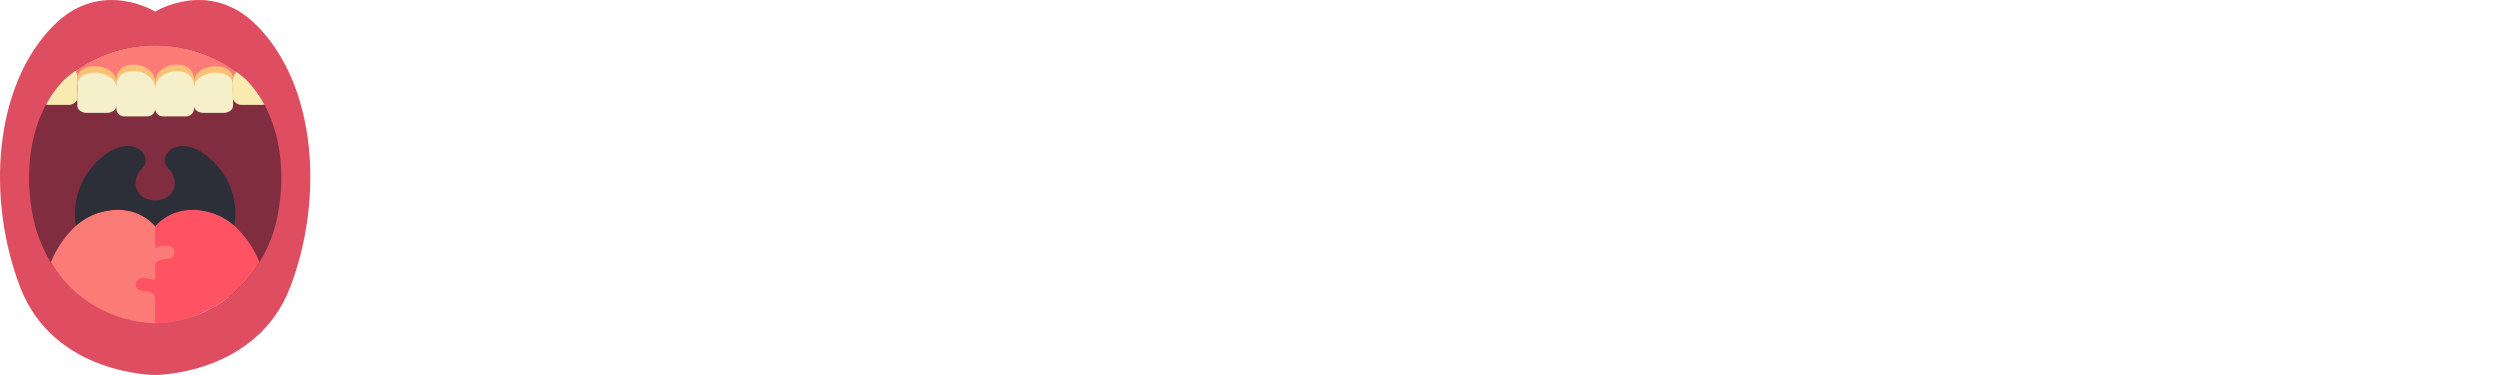
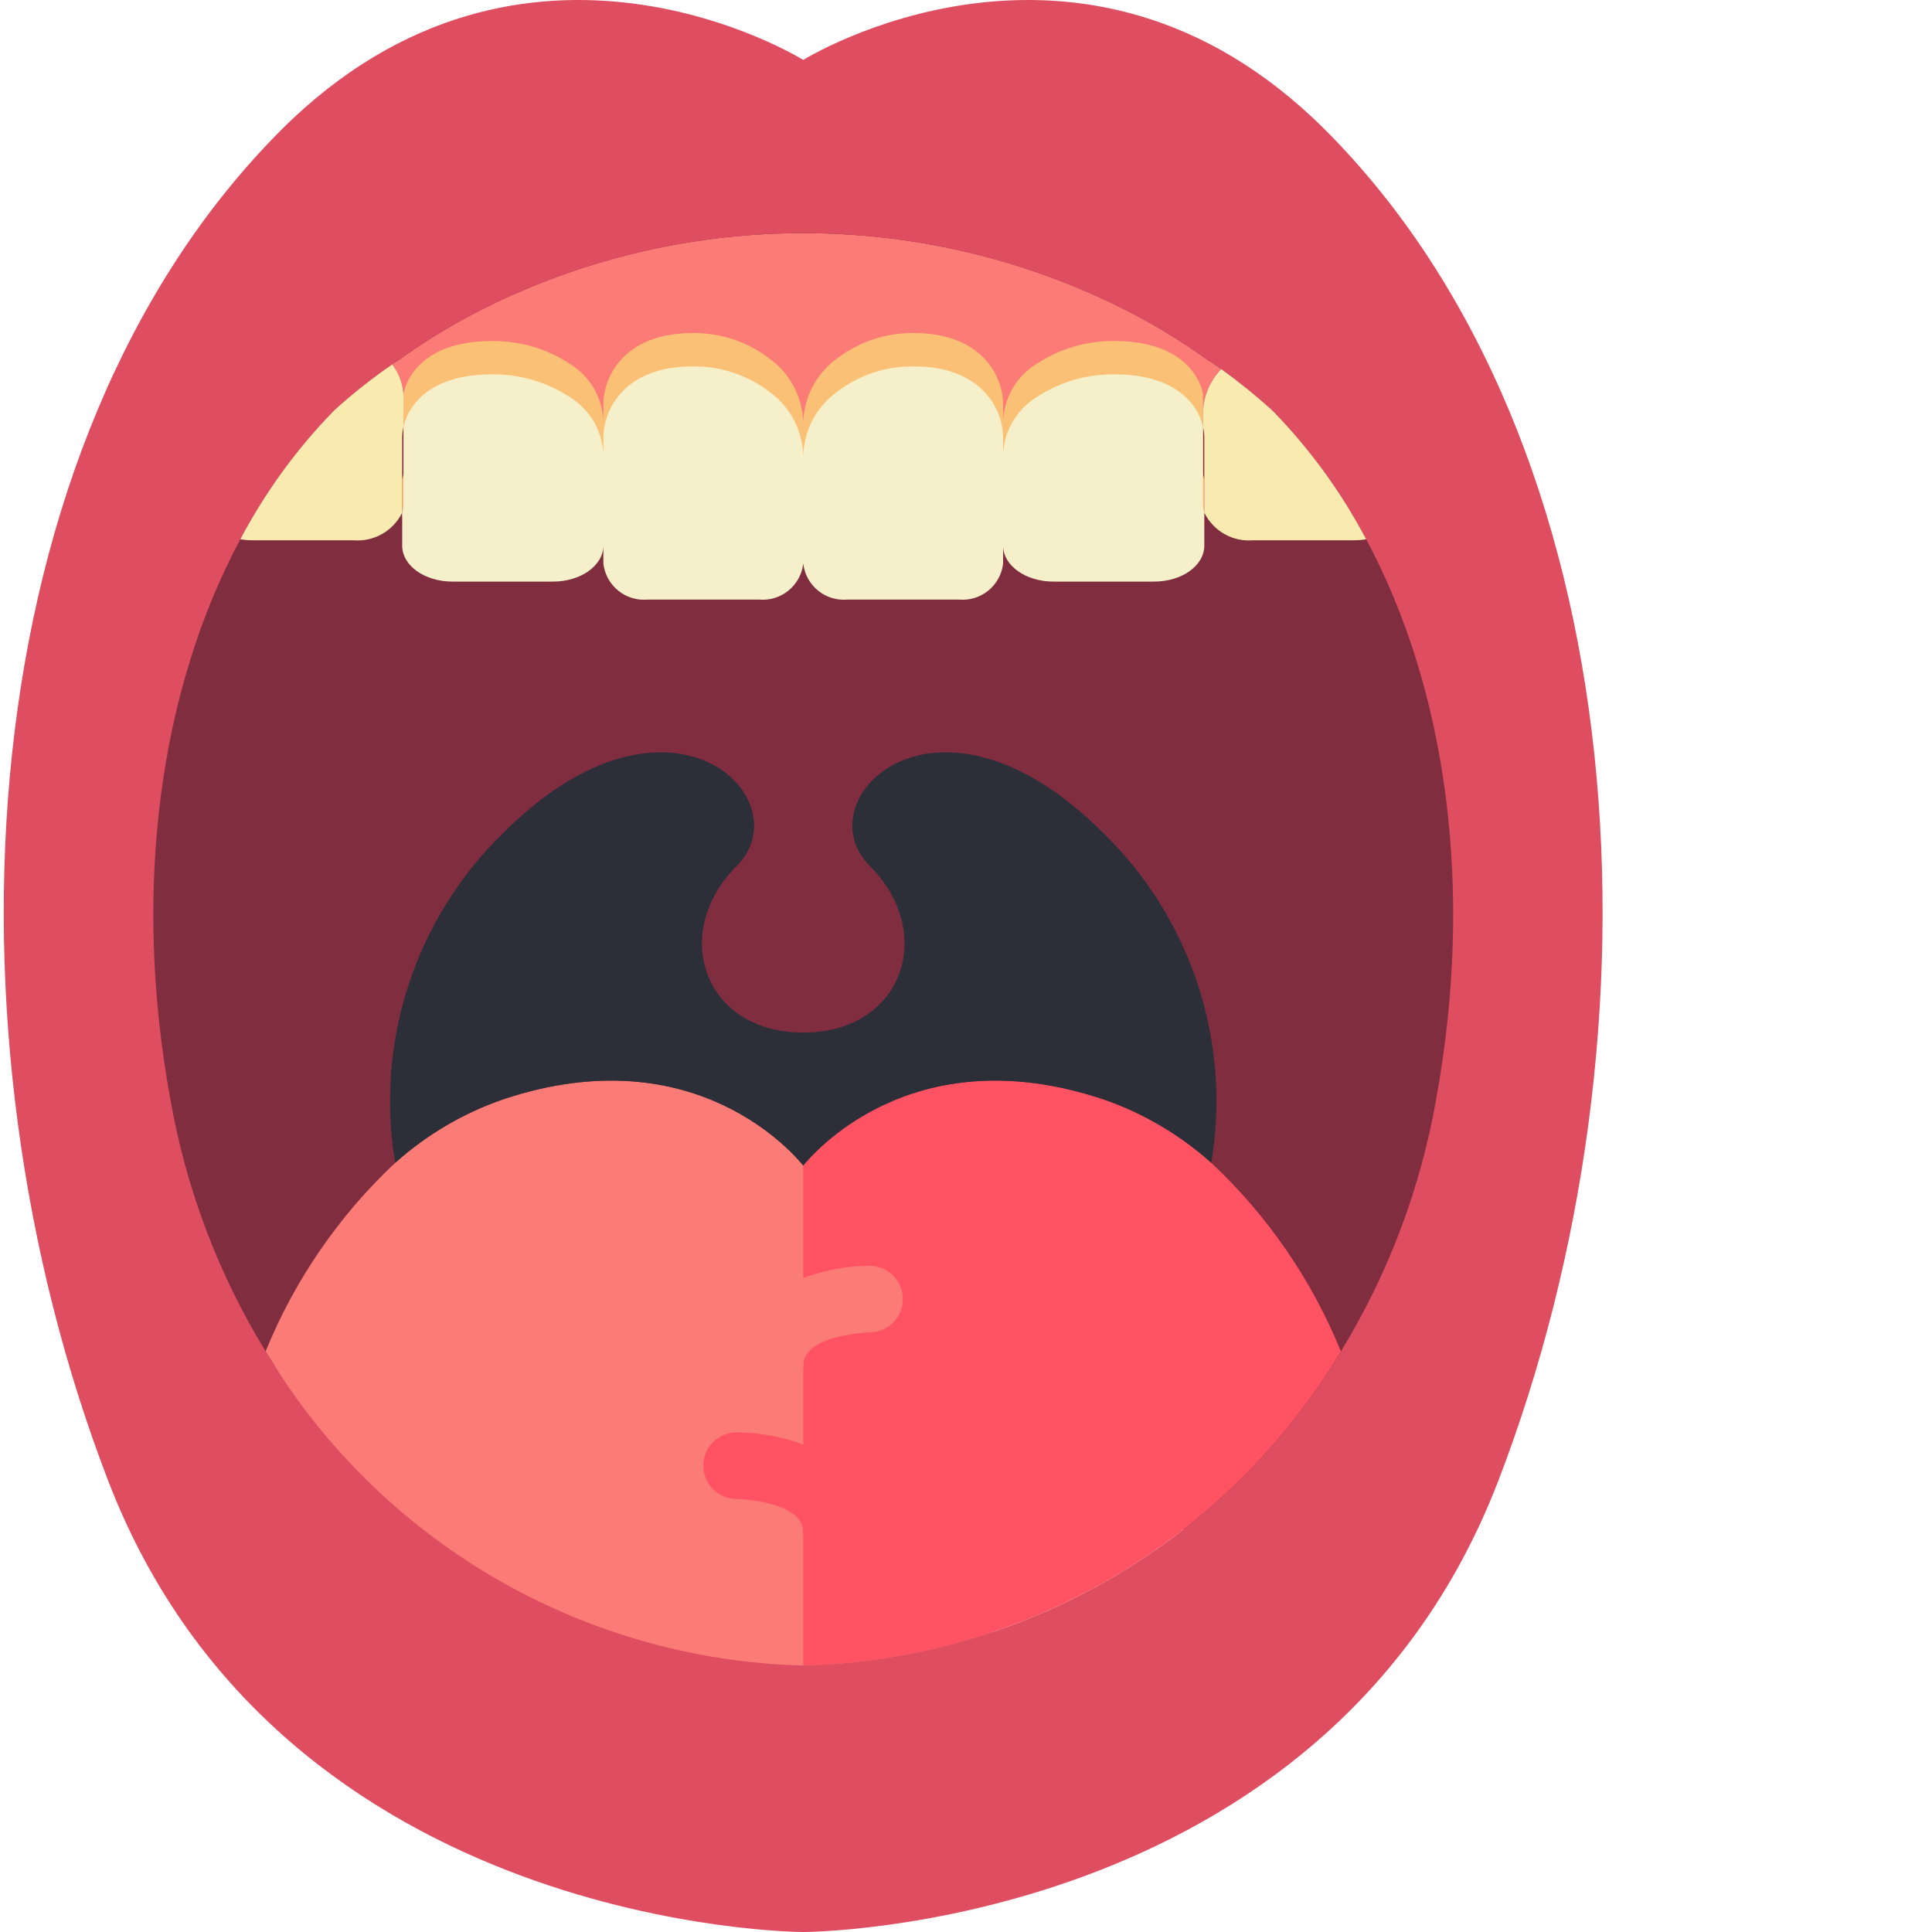
- <svg xmlns="http://www.w3.org/2000/svg" style="isolation:isolate" viewBox="0 0 160 24" width="160pt" height="24pt">
+ <svg xmlns="http://www.w3.org/2000/svg" version="1.1" width="512" height="512" x="0" y="0" viewBox="0 0 511 511.994" style="enable-background:new 0 0 512 512" xml:space="preserve" class="">
  <g>
-     <path d=" M 3.656 1.862 C 3.602 1.862 2.574 5.88 2.525 5.872 C 1.523 7.742 1.18 11.044 1.656 13.655 C 1.85 14.764 2.251 15.827 2.839 16.788 C 3.141 16.084 4.068 19.697 4.863 18.997 L 15.001 18.997 C 15.795 19.697 16.722 16.084 17.024 16.788 C 17.612 15.827 18.013 14.764 18.208 13.655 C 18.683 11.044 18.34 7.742 17.339 5.872 C 17.289 5.88 15.124 1.965 15.07 1.965 L 3.656 1.862 Z " fill="rgb(128,45,64)" />
-     <path d=" M 9.932 14.479 L 12.983 22.035 L 9.932 22.577 C 7.486 22.573 4.809 19.332 3.253 16.788 C 3.614 15.9 4.163 15.101 4.863 14.445 C 5.254 14.095 5.711 13.826 6.207 13.655 C 8.607 12.856 9.845 14.375 9.932 14.479 L 9.932 14.479 Z " fill="rgb(251,123,118)" />
-     <path d=" M 16.61 16.788 C 15.201 19.146 12.682 20.618 9.936 20.69 L 9.932 20.69 L 9.932 14.479 C 10.019 14.375 11.256 12.856 13.656 13.655 C 14.152 13.826 14.61 14.095 15.001 14.445 C 15.7 15.101 16.249 15.9 16.61 16.788 L 16.61 16.788 Z " fill="rgb(255,83,100)" />
-     <path d=" M 15.001 14.445 C 14.61 14.095 14.152 13.826 13.656 13.655 C 11.256 12.856 10.019 14.375 9.932 14.479 C 9.845 14.375 8.607 12.856 6.207 13.655 C 5.711 13.826 5.254 14.095 4.863 14.445 C 4.61 12.941 5.113 11.408 6.207 10.345 C 8.276 8.276 9.932 9.931 9.104 10.759 C 8.276 11.586 8.69 12.823 9.928 12.827 L 9.936 12.827 C 11.173 12.823 11.587 11.586 10.759 10.759 C 9.932 9.931 11.587 8.276 13.656 10.345 C 14.75 11.408 15.253 12.941 15.001 14.445 L 15.001 14.445 Z " fill="rgb(44,47,56)" />
-     <path d=" M 15.125 4.585 C 14.983 4.73 14.901 4.924 14.897 5.127 L 14.897 5.3 C 14.827 4.994 14.525 4.651 13.805 4.651 C 13.455 4.645 13.111 4.746 12.82 4.94 C 12.579 5.094 12.428 5.355 12.414 5.64 L 12.414 5.441 C 12.414 5.073 12.137 4.552 11.31 4.552 C 10.958 4.546 10.614 4.661 10.337 4.878 C 10.088 5.064 9.939 5.354 9.932 5.665 C 9.924 5.354 9.775 5.064 9.526 4.878 C 9.249 4.661 8.906 4.546 8.554 4.552 C 7.726 4.552 7.449 5.073 7.449 5.441 L 7.449 5.64 C 7.435 5.355 7.284 5.094 7.043 4.94 C 6.752 4.746 6.409 4.645 6.058 4.651 C 5.338 4.651 5.036 4.994 4.966 5.3 L 4.966 4.928 C 4.964 4.783 4.914 4.642 4.825 4.527 L 4.875 4.489 L 4.883 4.489 C 5.256 4.219 5.652 3.982 6.067 3.782 C 6.071 3.782 6.071 3.778 6.075 3.778 C 8.512 2.603 11.351 2.603 13.788 3.778 C 13.792 3.778 13.792 3.782 13.796 3.782 C 14.211 3.982 14.607 4.219 14.98 4.489 L 14.988 4.489 C 15.034 4.523 15.079 4.556 15.125 4.585 L 15.125 4.585 Z " fill="rgb(251,123,118)" />
-     <g>
-       <path d=" M 9.932 5.251 L 9.932 6.587 C 9.9 6.861 9.656 7.06 9.381 7.034 L 7.999 7.034 C 7.725 7.06 7.48 6.861 7.449 6.587 L 7.449 5.027 C 7.449 4.659 7.726 4.138 8.554 4.138 C 8.906 4.132 9.249 4.248 9.526 4.465 C 9.775 4.65 9.924 4.94 9.932 5.251 L 9.932 5.251 Z  M 7.449 5.226 L 7.449 6.364 C 7.449 6.612 7.167 6.811 6.824 6.811 L 5.574 6.811 C 5.227 6.811 4.95 6.612 4.95 6.364 L 4.95 5.954 C 4.961 5.922 4.967 5.889 4.966 5.855 L 4.966 4.887 C 5.036 4.58 5.338 4.237 6.058 4.237 C 6.408 4.231 6.752 4.332 7.043 4.527 C 7.284 4.68 7.435 4.941 7.449 5.226 L 7.449 5.226 Z  M 12.414 5.027 L 12.414 6.587 C 12.383 6.861 12.139 7.06 11.864 7.034 L 10.482 7.034 C 10.208 7.06 9.963 6.861 9.932 6.587 L 9.932 5.251 C 9.939 4.94 10.088 4.65 10.337 4.465 C 10.614 4.248 10.958 4.132 11.31 4.138 C 12.137 4.138 12.414 4.659 12.414 5.027 Z  M 14.914 5.954 L 14.914 6.364 C 14.914 6.612 14.637 6.811 14.289 6.811 L 13.039 6.811 C 12.696 6.811 12.414 6.612 12.414 6.364 L 12.414 5.226 C 12.428 4.941 12.579 4.68 12.82 4.527 C 13.111 4.332 13.455 4.231 13.805 4.237 C 14.525 4.237 14.827 4.58 14.897 4.887 L 14.897 5.855 C 14.897 5.889 14.902 5.922 14.914 5.954 L 14.914 5.954 Z " fill="rgb(250,193,118)" />
+     <path fill="#802d40" d="M78.48 39.719c-1.148 0-23.066 85.715-24.125 85.539-21.363 39.898-28.69 110.344-18.539 166.047a191.41 191.41 0 0 0 25.246 66.824c6.446-15.008 26.22 62.059 43.168 47.14h216.278c16.945 14.919 36.722-62.148 43.164-47.14a191.334 191.334 0 0 0 25.246-66.824c10.152-55.703 2.828-126.149-18.535-166.047-1.059.176-47.254-83.332-48.403-83.332zm0 0" opacity="1" data-original="#802d40" class="" />
+     <path fill="#fb7b76" d="m212.367 308.871 65.106 161.192-65.106 11.582c-52.172-.09-109.285-69.227-142.476-123.516a141.661 141.661 0 0 1 34.34-49.965 83.887 83.887 0 0 1 28.687-16.86c51.203-17.038 77.598 15.36 79.45 17.567zm0 0" opacity="1" data-original="#fb7b76" />
+     <path fill="#ff5364" d="M354.844 358.129c-30.07 50.305-83.801 81.715-142.387 83.246h-.09V308.871c1.856-2.207 28.25-34.605 79.45-17.566a83.904 83.904 0 0 1 28.69 16.86 141.6 141.6 0 0 1 34.337 49.964zm0 0" opacity="1" data-original="#ff5364" />
+     <path fill="#2c2f38" d="M320.508 308.164a83.904 83.904 0 0 0-28.692-16.86c-51.199-17.038-77.593 15.36-79.449 17.567-1.851-2.207-28.246-34.605-79.449-17.566a83.887 83.887 0 0 0-28.688 16.86 99.135 99.135 0 0 1 28.688-87.481c44.14-44.137 79.45-8.829 61.797 8.828-17.656 17.656-8.828 44.05 17.566 44.136h.176c26.395-.086 35.223-26.48 17.566-44.136s17.657-52.965 61.793-8.828a99.148 99.148 0 0 1 28.692 87.48zm0 0" opacity="1" data-original="#2c2f38" />
+     <path fill="#fb7b76" d="M323.156 97.805a17.007 17.007 0 0 0-4.855 11.562v3.707c-1.504-6.531-7.946-13.86-23.305-13.86a36.758 36.758 0 0 0-21.012 6.18 18.74 18.74 0 0 0-8.652 14.918v-4.234c0-7.86-5.914-18.98-23.566-18.98a32.824 32.824 0 0 0-20.746 6.972 21.553 21.553 0 0 0-8.653 16.774 21.56 21.56 0 0 0-8.648-16.774 32.832 32.832 0 0 0-20.746-6.972c-17.657 0-23.57 11.12-23.57 18.98v4.234a18.72 18.72 0 0 0-8.653-14.917 36.746 36.746 0 0 0-21.008-6.18c-15.36 0-21.804 7.328-23.304 13.86v-7.946a14.44 14.44 0 0 0-3-8.563l1.058-.793h.176a164.327 164.327 0 0 1 25.246-15.093c.09 0 .09-.09.176-.09a189.4 189.4 0 0 1 164.547 0c.09 0 .09.09.175.09a164.178 164.178 0 0 1 25.25 15.093h.176c.969.707 1.942 1.415 2.914 2.032zm0 0" opacity="1" data-original="#fb7b76" />
+     <g fill="#fac176">
+       <path d="M212.367 112.016v28.511c-.672 5.844-5.887 10.078-11.738 9.536h-29.484c-5.856.542-11.07-3.692-11.743-9.536V107.25c0-7.86 5.914-18.98 23.57-18.98a32.832 32.832 0 0 1 20.747 6.972 21.566 21.566 0 0 1 8.648 16.774zM159.402 111.484v24.278c0 5.297-6.004 9.535-13.328 9.535h-26.66c-7.414 0-13.328-4.238-13.328-9.535v-8.739c.242-.68.363-1.398.352-2.12v-20.657c1.5-6.531 7.945-13.86 23.304-13.86a36.775 36.775 0 0 1 21.008 6.18 18.72 18.72 0 0 1 8.652 14.918zM265.332 107.25v33.277c-.668 5.844-5.883 10.078-11.738 9.536h-29.485c-5.855.542-11.07-3.692-11.742-9.536v-28.511a21.559 21.559 0 0 1 8.653-16.774 32.824 32.824 0 0 1 20.746-6.972c17.652 0 23.566 11.12 23.566 18.98zM318.652 127.023v8.739c0 5.297-5.914 9.535-13.328 9.535h-26.66c-7.328 0-13.332-4.238-13.332-9.535v-24.278a18.74 18.74 0 0 1 8.652-14.918 36.788 36.788 0 0 1 21.012-6.18c15.36 0 21.8 7.329 23.305 13.86v20.656a5.86 5.86 0 0 0 .351 2.121zm0 0" fill="#fac176" opacity="1" data-original="#fac176" />
    </g>
-     <path d=" M 16.408 1.605 C 13.383 -1.407 9.932 0.745 9.932 0.745 C 9.932 0.745 6.481 -1.407 3.456 1.605 C -0.451 5.507 -0.86 12.803 1.3 18.401 C 3.46 24 9.932 24 9.932 24 C 9.932 24 16.408 24 18.563 18.401 C 20.719 12.803 20.314 5.507 16.408 1.605 L 16.408 1.605 Z  M 17.794 13.655 C 17.599 14.764 17.198 15.827 16.61 16.788 C 15.201 19.146 12.682 20.618 9.936 20.69 L 9.928 20.69 C 7.181 20.618 4.662 19.146 3.253 16.788 C 2.665 15.827 2.264 14.764 2.069 13.655 C 1.594 11.044 1.937 8.569 2.938 6.699 C 3.243 6.122 3.627 5.591 4.081 5.123 L 4.101 5.102 L 4.109 5.094 C 4.335 4.889 4.574 4.699 4.825 4.527 L 4.875 4.489 L 4.883 4.489 C 5.256 4.219 5.652 3.982 6.067 3.782 C 6.071 3.782 6.071 3.778 6.075 3.778 C 8.512 2.603 11.351 2.603 13.788 3.778 C 13.792 3.778 13.792 3.782 13.796 3.782 C 14.211 3.982 14.607 4.219 14.98 4.489 L 14.988 4.489 C 15.034 4.523 15.079 4.556 15.125 4.585 C 15.343 4.743 15.553 4.913 15.754 5.094 L 15.762 5.102 L 15.783 5.123 C 16.236 5.592 16.621 6.122 16.925 6.699 C 17.926 8.569 18.27 11.044 17.794 13.655 L 17.794 13.655 Z " fill="rgb(223,77,96)" />
-     <path d=" M 9.932 5.665 L 9.932 7.001 C 9.9 7.275 9.656 7.474 9.381 7.448 L 7.999 7.448 C 7.725 7.474 7.48 7.275 7.449 7.001 L 7.449 5.441 C 7.449 5.073 7.726 4.552 8.554 4.552 C 8.906 4.546 9.249 4.661 9.526 4.878 C 9.775 5.064 9.924 5.354 9.932 5.665 L 9.932 5.665 Z  M 7.449 5.64 L 7.449 6.778 C 7.449 7.026 7.167 7.225 6.824 7.225 L 5.574 7.225 C 5.227 7.225 4.95 7.026 4.95 6.778 L 4.95 6.368 C 4.961 6.336 4.967 6.303 4.966 6.269 L 4.966 5.3 C 5.036 4.994 5.338 4.651 6.058 4.651 C 6.409 4.645 6.752 4.746 7.043 4.94 C 7.284 5.094 7.435 5.355 7.449 5.64 L 7.449 5.64 Z  M 12.414 5.441 L 12.414 7.001 C 12.383 7.275 12.139 7.474 11.864 7.448 L 10.482 7.448 C 10.208 7.474 9.963 7.275 9.932 7.001 L 9.932 5.665 C 9.939 5.354 10.088 5.064 10.337 4.878 C 10.614 4.661 10.958 4.546 11.31 4.552 C 12.137 4.552 12.414 5.073 12.414 5.441 L 12.414 5.441 Z  M 14.914 6.368 L 14.914 6.778 C 14.914 7.026 14.637 7.225 14.289 7.225 L 13.039 7.225 C 12.696 7.225 12.414 7.026 12.414 6.778 L 12.414 5.64 C 12.428 5.355 12.579 5.094 12.82 4.94 C 13.111 4.746 13.455 4.645 13.805 4.651 C 14.525 4.651 14.827 4.994 14.897 5.3 L 14.897 6.269 C 14.897 6.303 14.902 6.336 14.914 6.368 L 14.914 6.368 Z " fill="rgb(245,239,202)" />
-     <path d=" M 16.925 6.699 C 16.874 6.708 16.823 6.712 16.772 6.711 L 15.522 6.711 C 15.268 6.734 15.026 6.597 14.914 6.368 L 14.914 5.441 C 14.914 5.394 14.909 5.347 14.897 5.3 L 14.897 5.127 C 14.901 4.924 14.983 4.73 15.125 4.585 C 15.343 4.743 15.553 4.913 15.754 5.094 L 15.762 5.102 L 15.783 5.123 C 16.236 5.592 16.621 6.122 16.925 6.699 L 16.925 6.699 Z  M 4.966 4.928 L 4.966 5.3 C 4.955 5.346 4.949 5.394 4.95 5.441 L 4.95 6.368 C 4.837 6.597 4.596 6.734 4.341 6.711 L 3.092 6.711 C 3.04 6.712 2.989 6.708 2.939 6.699 C 3.243 6.122 3.627 5.591 4.081 5.123 L 4.101 5.102 L 4.109 5.094 C 4.335 4.889 4.574 4.699 4.825 4.527 C 4.914 4.642 4.964 4.783 4.966 4.928 L 4.966 4.928 Z " fill="rgb(249,234,176)" />
-     <path d=" M 10.345 19.448 C 10.117 19.448 9.932 19.263 9.932 19.035 C 9.932 18.644 9.111 18.621 9.104 18.621 C 8.875 18.621 8.69 18.435 8.69 18.207 C 8.69 17.978 8.875 17.793 9.104 17.793 C 9.676 17.793 10.759 18.052 10.759 19.034 C 10.759 19.263 10.574 19.448 10.345 19.448 L 10.345 19.448 Z " fill="rgb(255,83,100)" />
-     <path d=" M 9.518 17.379 C 9.289 17.379 9.104 17.194 9.104 16.966 C 9.104 15.984 10.187 15.724 10.759 15.724 C 10.986 15.726 11.169 15.911 11.169 16.138 C 11.169 16.365 10.986 16.549 10.759 16.552 C 10.743 16.552 9.932 16.577 9.932 16.966 C 9.932 17.194 9.746 17.379 9.518 17.379 L 9.518 17.379 Z " fill="rgb(251,123,118)" />
+     <path fill="#df4d60" d="M350.52 34.246C285.988-30.02 212.367 15.883 212.367 15.883S138.747-30.02 74.215 34.246c-83.332 83.242-92.07 238.875-45.988 358.313 46.078 119.433 184.14 119.433 184.14 119.433s138.153 0 184.145-119.433c45.992-119.438 37.34-275.07-45.992-358.313zm29.574 257.059a191.418 191.418 0 0 1-25.25 66.824c-30.07 50.305-83.801 81.715-142.387 83.246h-.176c-58.59-1.531-112.32-32.941-142.39-83.246a191.41 191.41 0 0 1-25.246-66.824c-10.153-55.703-2.825-108.492 18.539-148.39a146.93 146.93 0 0 1 24.363-33.634l.441-.441.176-.18a145.998 145.998 0 0 1 15.274-12.094l1.058-.793h.176a164.327 164.327 0 0 1 25.246-15.093c.09 0 .09-.09.176-.09a189.4 189.4 0 0 1 164.547 0c.09 0 .09.09.175.09a164.178 164.178 0 0 1 25.25 15.093h.176c.969.707 1.942 1.415 2.914 2.032a164.026 164.026 0 0 1 13.418 10.855l.176.18.441.441a147.165 147.165 0 0 1 24.364 33.633c21.363 39.899 28.687 92.688 18.539 148.39zm0 0" opacity="1" data-original="#df4d60" class="" />
+     <path fill="#f5efca" d="M212.367 120.844v28.511c-.672 5.844-5.887 10.079-11.738 9.536h-29.484c-5.856.543-11.07-3.692-11.743-9.536v-33.277c0-7.86 5.914-18.98 23.57-18.98a32.832 32.832 0 0 1 20.747 6.972 21.56 21.56 0 0 1 8.648 16.774zM159.402 120.313v24.277c0 5.297-6.004 9.535-13.328 9.535h-26.66c-7.414 0-13.328-4.238-13.328-9.535v-8.738c.242-.68.363-1.399.352-2.122v-20.656c1.5-6.531 7.945-13.86 23.304-13.86a36.746 36.746 0 0 1 21.008 6.18 18.72 18.72 0 0 1 8.652 14.918zM265.332 116.078v33.277c-.668 5.844-5.883 10.079-11.738 9.536h-29.485c-5.855.543-11.07-3.692-11.742-9.536v-28.511a21.553 21.553 0 0 1 8.653-16.774 32.824 32.824 0 0 1 20.746-6.972c17.652 0 23.566 11.12 23.566 18.98zM318.652 135.852v8.738c0 5.297-5.914 9.535-13.328 9.535h-26.66c-7.328 0-13.332-4.238-13.332-9.535v-24.278a18.74 18.74 0 0 1 8.652-14.917 36.758 36.758 0 0 1 21.012-6.18c15.36 0 21.8 7.328 23.305 13.86v20.655a5.86 5.86 0 0 0 .351 2.122zm0 0" opacity="1" data-original="#f5efca" />
+     <path fill="#f9eab0" d="M361.555 142.914c-1.078.18-2.172.266-3.266.262h-26.66a13.157 13.157 0 0 1-12.977-7.324v-19.774c.008-1.012-.109-2.02-.351-3.004v-3.707a17.007 17.007 0 0 1 4.855-11.562 164.026 164.026 0 0 1 13.418 10.855l.176.18.441.441a147.165 147.165 0 0 1 24.364 33.633zM106.438 105.129v7.945a11.988 11.988 0 0 0-.352 3.004v19.774a13.16 13.16 0 0 1-12.977 7.324H66.45a19.451 19.451 0 0 1-3.265-.262 146.93 146.93 0 0 1 24.363-33.633l.441-.441.176-.18a145.998 145.998 0 0 1 15.274-12.094 14.44 14.44 0 0 1 3 8.563zm0 0" opacity="1" data-original="#f9eab0" />
+     <path fill="#ff5364" d="M221.195 414.89a8.829 8.829 0 0 1-8.828-8.827c0-8.333-17.504-8.829-17.652-8.829-4.88 0-8.828-3.953-8.828-8.828s3.949-8.824 8.828-8.824c12.207 0 35.308 5.531 35.308 26.48a8.829 8.829 0 0 1-8.828 8.829zm0 0" opacity="1" data-original="#ff5364" />
+     <path fill="#fb7b76" d="M203.54 370.754c-4.876 0-8.825-3.953-8.825-8.828 0-20.95 23.101-26.485 35.308-26.485a8.829 8.829 0 0 1 0 17.657c-.335 0-17.656.53-17.656 8.828a8.829 8.829 0 0 1-8.828 8.828zm0 0" opacity="1" data-original="#fb7b76" />
  </g>
-   <path d=" M 40.656 14.8 L 40.656 14.8 Q 40.656 15.948 40.18 16.928 L 40.18 16.928 L 40.18 16.928 Q 39.704 17.908 38.892 18.706 L 38.892 18.706 L 38.892 18.706 Q 38.08 19.504 37.002 20.106 L 37.002 20.106 L 37.002 20.106 Q 35.924 20.708 34.734 21.114 L 34.734 21.114 L 34.734 21.114 Q 33.544 21.52 32.298 21.73 L 32.298 21.73 L 32.298 21.73 Q 31.052 21.94 29.904 21.94 L 29.904 21.94 L 29.904 21.94 Q 28.868 21.94 27.972 21.772 L 27.972 21.772 L 27.972 21.772 Q 29.316 16.872 30.114 11.902 L 30.114 11.902 L 30.114 11.902 Q 30.912 6.932 31.64 1.892 L 31.64 1.892 L 31.64 1.892 Q 33.096 1.584 34.664 1.346 L 34.664 1.346 L 34.664 1.346 Q 36.232 1.108 37.912 1.108 L 37.912 1.108 L 37.912 1.108 Q 38.612 1.108 39.396 1.276 L 39.396 1.276 L 39.396 1.276 Q 40.18 1.444 40.824 1.892 L 40.824 1.892 L 40.824 1.892 Q 41.468 2.34 41.902 3.068 L 41.902 3.068 L 41.902 3.068 Q 42.336 3.796 42.336 4.916 L 42.336 4.916 L 42.336 4.916 Q 42.336 5.98 41.986 6.904 L 41.986 6.904 L 41.986 6.904 Q 41.636 7.828 41.09 8.584 L 41.09 8.584 L 41.09 8.584 Q 40.544 9.34 39.844 9.886 L 39.844 9.886 L 39.844 9.886 Q 39.144 10.432 38.416 10.712 L 38.416 10.712 L 38.416 10.712 Q 38.78 10.908 39.172 11.272 L 39.172 11.272 L 39.172 11.272 Q 39.564 11.636 39.9 12.126 L 39.9 12.126 L 39.9 12.126 Q 40.236 12.616 40.446 13.288 L 40.446 13.288 L 40.446 13.288 Q 40.656 13.96 40.656 14.8 L 40.656 14.8 L 40.656 14.8 Z  M 34.244 11.888 L 34.244 11.888 Q 34.132 12.56 34.034 13.078 L 34.034 13.078 L 34.034 13.078 Q 33.936 13.596 33.852 14.072 L 33.852 14.072 L 33.852 14.072 Q 33.768 14.548 33.67 15.066 L 33.67 15.066 L 33.67 15.066 Q 33.572 15.584 33.46 16.284 L 33.46 16.284 L 33.46 16.284 Q 33.992 16.228 34.664 16.088 L 34.664 16.088 L 34.664 16.088 Q 35.336 15.948 35.952 15.654 L 35.952 15.654 L 35.952 15.654 Q 36.568 15.36 36.988 14.87 L 36.988 14.87 L 36.988 14.87 Q 37.408 14.38 37.408 13.68 L 37.408 13.68 L 37.408 13.68 Q 37.408 13.176 37.142 12.84 L 37.142 12.84 L 37.142 12.84 Q 36.876 12.504 36.47 12.28 L 36.47 12.28 L 36.47 12.28 Q 36.064 12.056 35.588 11.958 L 35.588 11.958 L 35.588 11.958 Q 35.112 11.86 34.692 11.86 L 34.692 11.86 L 34.692 11.86 Q 34.552 11.86 34.454 11.86 L 34.454 11.86 L 34.454 11.86 Q 34.356 11.86 34.244 11.888 L 34.244 11.888 L 34.244 11.888 Z  M 35.504 5.112 L 35.504 5.112 Q 35.448 5.42 35.378 5.84 L 35.378 5.84 L 35.378 5.84 Q 35.308 6.26 35.224 6.722 L 35.224 6.722 L 35.224 6.722 Q 35.14 7.184 35.042 7.632 L 35.042 7.632 L 35.042 7.632 Q 34.944 8.08 34.888 8.416 L 34.888 8.416 L 34.888 8.416 Q 35.504 8.304 36.12 8.108 L 36.12 8.108 L 36.12 8.108 Q 36.736 7.912 37.226 7.674 L 37.226 7.674 L 37.226 7.674 Q 37.716 7.436 38.01 7.156 L 38.01 7.156 L 38.01 7.156 Q 38.304 6.876 38.304 6.54 L 38.304 6.54 L 38.304 6.54 Q 38.304 6.12 38.052 5.854 L 38.052 5.854 L 38.052 5.854 Q 37.8 5.588 37.394 5.42 L 37.394 5.42 L 37.394 5.42 Q 36.988 5.252 36.554 5.182 L 36.554 5.182 L 36.554 5.182 Q 36.12 5.112 35.784 5.112 L 35.784 5.112 L 35.504 5.112 L 35.504 5.112 Z  M 51.632 16.368 L 51.632 16.368 Q 51.24 17.964 50.526 19.084 L 50.526 19.084 L 50.526 19.084 Q 49.812 20.204 48.846 20.932 L 48.846 20.932 L 48.846 20.932 Q 47.88 21.66 46.788 21.996 L 46.788 21.996 L 46.788 21.996 Q 45.696 22.332 44.604 22.332 L 44.604 22.332 L 44.604 22.332 Q 43.96 22.332 43.288 22.122 L 43.288 22.122 L 43.288 22.122 Q 42.616 21.912 42.084 21.492 L 42.084 21.492 L 42.084 21.492 Q 41.552 21.072 41.202 20.428 L 41.202 20.428 L 41.202 20.428 Q 40.852 19.784 40.852 18.916 L 40.852 18.916 L 40.852 18.916 Q 40.852 18.804 40.852 18.692 L 40.852 18.692 L 40.852 18.692 Q 40.852 18.58 40.88 18.468 L 40.88 18.468 L 40.88 18.468 Q 40.992 17.32 41.244 15.696 L 41.244 15.696 L 41.244 15.696 Q 41.496 14.072 41.776 12.308 L 41.776 12.308 L 41.776 12.308 Q 42.056 10.544 42.392 8.766 L 42.392 8.766 L 42.392 8.766 Q 42.728 6.988 42.994 5.532 L 42.994 5.532 L 42.994 5.532 Q 43.26 4.076 43.456 3.11 L 43.456 3.11 L 43.456 3.11 Q 43.652 2.144 43.708 1.92 L 43.708 1.92 L 43.708 1.92 Q 44.296 1.864 45.108 1.78 L 45.108 1.78 L 45.108 1.78 Q 45.92 1.696 46.62 1.64 L 46.62 1.64 L 46.62 1.64 Q 47.488 1.556 48.328 1.472 L 48.328 1.472 L 48.328 1.472 Q 47.6 4.86 47.04 7.604 L 47.04 7.604 L 47.04 7.604 Q 46.788 8.78 46.55 9.956 L 46.55 9.956 L 46.55 9.956 Q 46.312 11.132 46.102 12.112 L 46.102 12.112 L 46.102 12.112 Q 45.892 13.092 45.738 13.806 L 45.738 13.806 L 45.738 13.806 Q 45.584 14.52 45.486 14.968 L 45.486 14.968 L 45.486 14.968 Q 45.388 15.416 45.262 16.102 L 45.262 16.102 L 45.262 16.102 Q 45.136 16.788 45.136 17.348 L 45.136 17.348 L 45.136 17.348 Q 45.136 17.796 45.36 18.09 L 45.36 18.09 L 45.36 18.09 Q 45.584 18.384 45.92 18.384 L 45.92 18.384 L 45.92 18.384 Q 46.396 18.384 46.704 18.006 L 46.704 18.006 L 46.704 18.006 Q 47.012 17.628 47.222 17.096 L 47.222 17.096 L 47.222 17.096 Q 47.432 16.564 47.53 16.018 L 47.53 16.018 L 47.53 16.018 Q 47.628 15.472 47.712 15.164 L 47.712 15.164 L 47.712 15.164 Q 47.88 14.352 48.09 13.358 L 48.09 13.358 L 48.09 13.358 Q 48.3 12.364 48.51 11.286 L 48.51 11.286 L 48.51 11.286 Q 48.72 10.208 48.93 9.088 L 48.93 9.088 L 48.93 9.088 Q 49.14 7.968 49.336 6.904 L 49.336 6.904 L 49.336 6.904 Q 49.812 4.44 50.26 1.808 L 50.26 1.808 L 54.516 1.528 L 54.516 1.528 Q 54.516 1.528 54.376 2.256 L 54.376 2.256 L 54.376 2.256 Q 54.236 2.984 54.012 4.188 L 54.012 4.188 L 54.012 4.188 Q 53.788 5.392 53.522 6.932 L 53.522 6.932 L 53.522 6.932 Q 53.256 8.472 52.92 10.138 L 52.92 10.138 L 52.92 10.138 Q 52.584 11.804 52.262 13.414 L 52.262 13.414 L 52.262 13.414 Q 51.94 15.024 51.632 16.368 L 51.632 16.368 L 51.632 16.368 Z  M 56.448 21.184 L 51.912 21.856 L 51.912 21.856 Q 52.752 17.936 53.48 14.24 L 53.48 14.24 L 53.48 14.24 Q 53.76 12.644 54.068 10.936 L 54.068 10.936 L 54.068 10.936 Q 54.376 9.228 54.642 7.548 L 54.642 7.548 L 54.642 7.548 Q 54.908 5.868 55.118 4.286 L 55.118 4.286 L 55.118 4.286 Q 55.328 2.704 55.44 1.416 L 55.44 1.416 L 55.44 1.416 Q 56.084 1.472 56.896 1.514 L 56.896 1.514 L 56.896 1.514 Q 57.708 1.556 58.408 1.612 L 58.408 1.612 L 58.408 1.612 Q 59.248 1.668 60.088 1.668 L 60.088 1.668 L 60.088 1.668 Q 60.06 1.78 60.004 2.088 L 60.004 2.088 L 60.004 2.088 Q 59.948 2.396 59.864 2.83 L 59.864 2.83 L 59.864 2.83 Q 59.78 3.264 59.682 3.796 L 59.682 3.796 L 59.682 3.796 Q 59.584 4.328 59.472 4.86 L 59.472 4.86 L 59.472 4.86 Q 59.248 6.092 58.968 7.632 L 58.968 7.632 L 59.136 7.604 L 59.136 7.604 Q 59.416 7.156 59.934 6.358 L 59.934 6.358 L 59.934 6.358 Q 60.452 5.56 61.012 4.664 L 61.012 4.664 L 61.012 4.664 Q 61.572 3.768 62.104 2.942 L 62.104 2.942 L 62.104 2.942 Q 62.636 2.116 63 1.528 L 63 1.528 L 63 1.528 Q 64.4 1.416 65.8 1.276 L 65.8 1.276 L 65.8 1.276 Q 67.2 1.136 68.6 0.912 L 68.6 0.912 L 68.6 0.912 Q 67.284 2.676 66.052 4.384 L 66.052 4.384 L 66.052 4.384 Q 65.52 5.112 64.974 5.896 L 64.974 5.896 L 64.974 5.896 Q 64.428 6.68 63.896 7.436 L 63.896 7.436 L 63.896 7.436 Q 63.364 8.192 62.902 8.892 L 62.902 8.892 L 62.902 8.892 Q 62.44 9.592 62.076 10.18 L 62.076 10.18 L 62.076 10.18 Q 62.692 13.008 63.532 15.64 L 63.532 15.64 L 63.532 15.64 Q 64.372 18.272 65.24 21.016 L 65.24 21.016 L 65.24 21.016 Q 64.596 20.988 63.924 20.974 L 63.924 20.974 L 63.924 20.974 Q 63.252 20.96 62.608 20.96 L 62.608 20.96 L 62.608 20.96 Q 61.796 20.96 61.04 20.974 L 61.04 20.974 L 61.04 20.974 Q 60.284 20.988 59.472 21.016 L 59.472 21.016 L 59.472 21.016 Q 59.22 19.196 58.926 17.194 L 58.926 17.194 L 58.926 17.194 Q 58.632 15.192 58.38 13.372 L 58.38 13.372 L 57.876 13.96 L 57.876 13.96 Q 57.68 14.8 57.442 16.032 L 57.442 16.032 L 57.442 16.032 Q 57.204 17.264 56.98 18.412 L 56.98 18.412 L 56.98 18.412 Q 56.728 19.756 56.448 21.184 L 56.448 21.184 L 56.448 21.184 Z  M 74.956 21.268 L 74.956 21.268 Q 74.256 21.38 73.416 21.52 L 73.416 21.52 L 73.416 21.52 Q 72.576 21.66 71.904 21.772 L 71.904 21.772 L 71.904 21.772 Q 72.016 20.848 72.128 19.952 L 72.128 19.952 L 72.128 19.952 Q 72.212 19.168 72.282 18.384 L 72.282 18.384 L 72.282 18.384 Q 72.352 17.6 72.408 17.04 L 72.408 17.04 L 69.972 17.04 L 68.852 21.072 L 68.852 21.072 Q 68.236 21.156 67.396 21.254 L 67.396 21.254 L 67.396 21.254 Q 66.556 21.352 65.828 21.436 L 65.828 21.436 L 65.828 21.436 Q 64.932 21.548 64.064 21.66 L 64.064 21.66 L 64.064 21.66 Q 65.184 17.936 66.276 14.324 L 66.276 14.324 L 66.276 14.324 Q 66.724 12.812 67.214 11.16 L 67.214 11.16 L 67.214 11.16 Q 67.704 9.508 68.194 7.87 L 68.194 7.87 L 68.194 7.87 Q 68.684 6.232 69.132 4.72 L 69.132 4.72 L 69.132 4.72 Q 69.58 3.208 69.916 1.948 L 69.916 1.948 L 69.916 1.948 Q 71.82 1.808 73.794 1.612 L 73.794 1.612 L 73.794 1.612 Q 75.768 1.416 77.644 1.08 L 77.644 1.08 L 77.644 1.08 Q 77.56 1.976 77.462 3.306 L 77.462 3.306 L 77.462 3.306 Q 77.364 4.636 77.28 6.204 L 77.28 6.204 L 77.28 6.204 Q 77.196 7.772 77.112 9.48 L 77.112 9.48 L 77.112 9.48 Q 77.028 11.188 76.944 12.84 L 76.944 12.84 L 76.944 12.84 Q 76.804 16.704 76.636 21.044 L 76.636 21.044 L 76.636 21.044 Q 75.796 21.184 74.956 21.268 L 74.956 21.268 L 74.956 21.268 Z  M 72.38 7.212 L 70.644 14.24 L 70.644 14.24 Q 70.756 14.24 71.05 14.226 L 71.05 14.226 L 71.05 14.226 Q 71.344 14.212 71.666 14.198 L 71.666 14.198 L 71.666 14.198 Q 71.988 14.184 72.268 14.17 L 72.268 14.17 L 72.268 14.17 Q 72.548 14.156 72.66 14.128 L 72.66 14.128 L 72.66 14.128 Q 72.66 13.96 72.702 13.554 L 72.702 13.554 L 72.702 13.554 Q 72.744 13.148 72.786 12.63 L 72.786 12.63 L 72.786 12.63 Q 72.828 12.112 72.884 11.496 L 72.884 11.496 L 72.884 11.496 Q 72.94 10.88 72.996 10.292 L 72.996 10.292 L 72.996 10.292 Q 73.108 8.864 73.276 7.212 L 73.276 7.212 L 73.444 4.776 L 73.024 4.804 L 72.38 7.212 L 72.38 7.212 Z " fill="rgb(255,255,255)" />
</svg>
